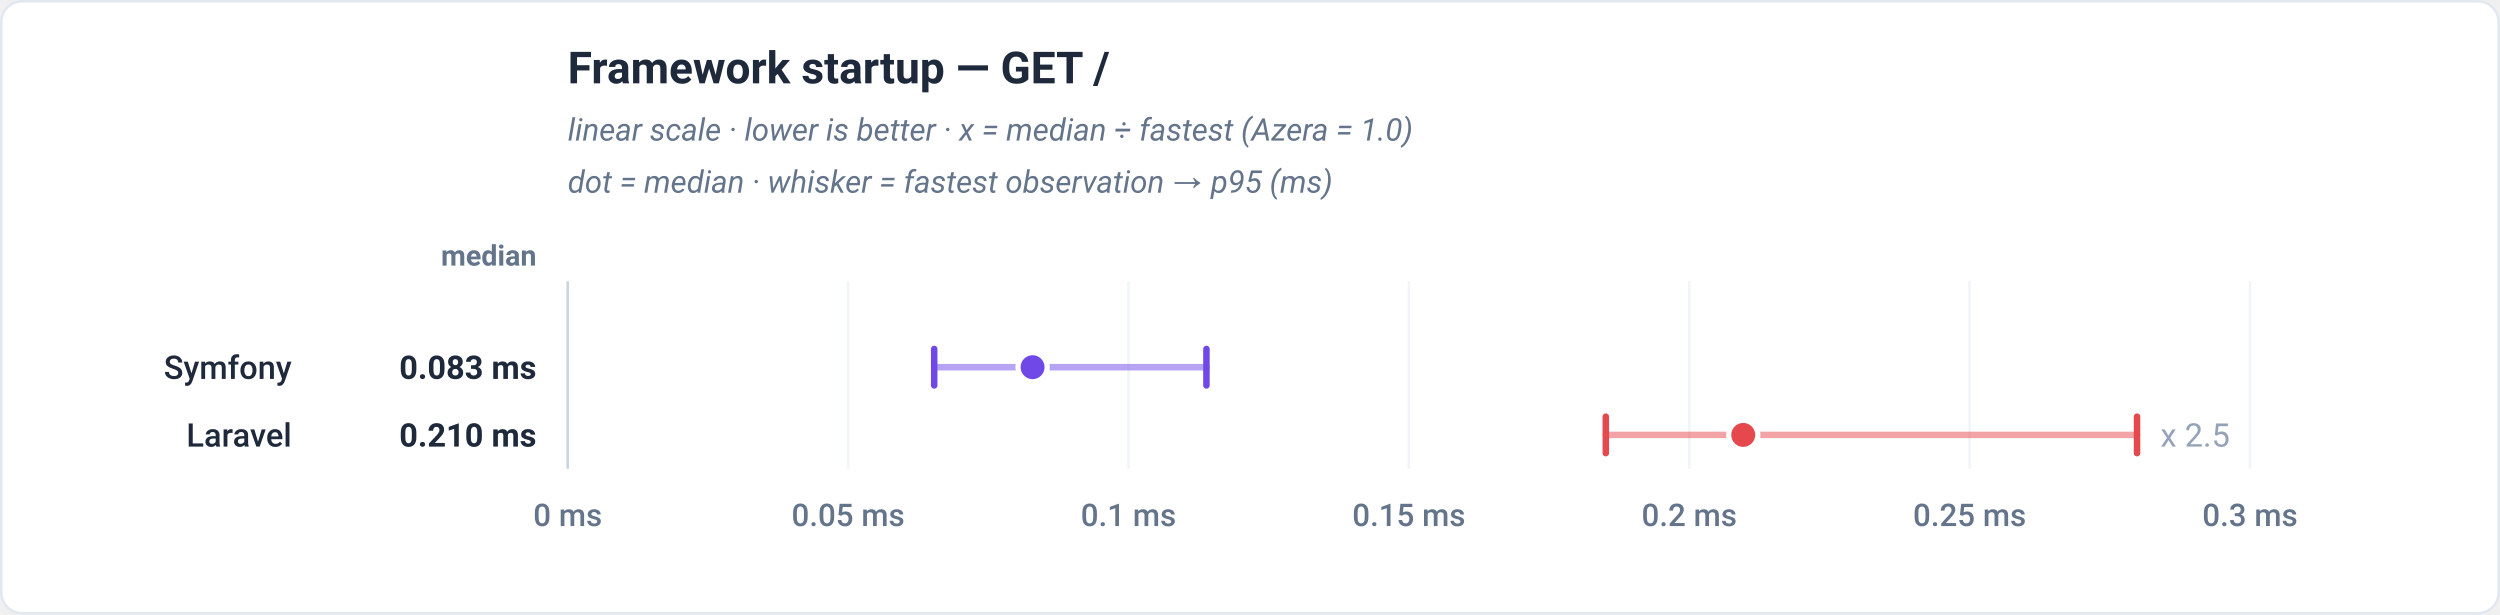
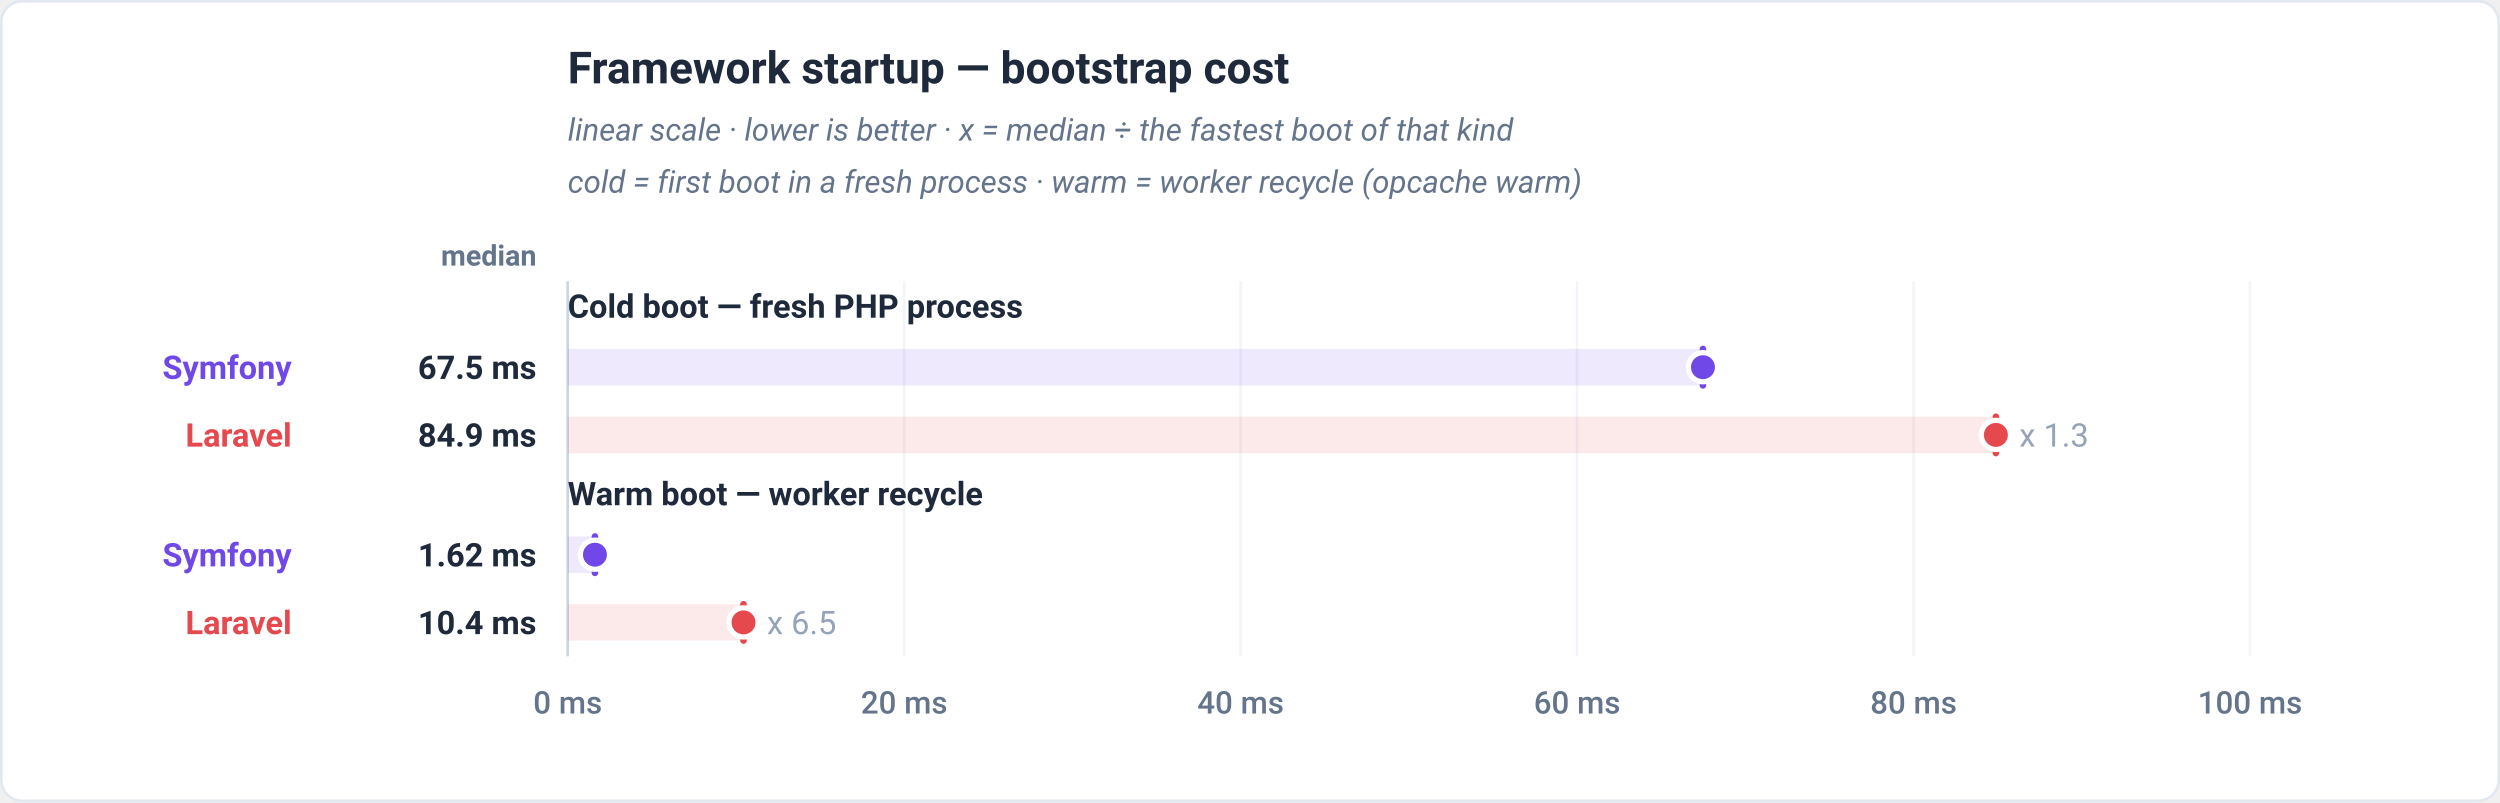
- <svg xmlns="http://www.w3.org/2000/svg" viewBox="0 0 960 236" width="960" height="236" role="img" font-family="-apple-system,BlinkMacSystemFont,'Segoe UI',Roboto,Helvetica,Arial,sans-serif">
-   <rect x="0.5" y="0.5" width="959" height="235" rx="8" fill="#ffffff" stroke="#e2e8f0" />
-   <text x="218" y="32" font-family="-apple-system,BlinkMacSystemFont,'Segoe UI',Roboto,Helvetica,Arial,sans-serif" font-size="17" font-weight="700" fill="#1e293b" text-anchor="start">Framework startup — GET /</text>
-   <text x="218" y="54" font-family="-apple-system,BlinkMacSystemFont,'Segoe UI',Roboto,Helvetica,Arial,sans-serif" font-size="12" font-weight="400" fill="#64748b" text-anchor="start" font-style="italic">linear scale · lower is better · x = median ÷ fastest (Azera = 1.0)</text>
-   <text x="218" y="74" font-family="-apple-system,BlinkMacSystemFont,'Segoe UI',Roboto,Helvetica,Arial,sans-serif" font-size="12" font-weight="400" fill="#64748b" text-anchor="start" font-style="italic">dot = median · whisker = fastest observation → p95 (ms)</text>
+ <svg xmlns="http://www.w3.org/2000/svg" viewBox="0 0 960 308" width="960" height="308" role="img" font-family="-apple-system,BlinkMacSystemFont,'Segoe UI',Roboto,Helvetica,Arial,sans-serif">
+   <rect x="0.5" y="0.5" width="959" height="307" rx="8" fill="#ffffff" stroke="#e2e8f0" />
+   <text x="218" y="32" font-family="-apple-system,BlinkMacSystemFont,'Segoe UI',Roboto,Helvetica,Arial,sans-serif" font-size="17" font-weight="700" fill="#1e293b" text-anchor="start">Framework startup — bootstrap cost</text>
+   <text x="218" y="54" font-family="-apple-system,BlinkMacSystemFont,'Segoe UI',Roboto,Helvetica,Arial,sans-serif" font-size="12" font-weight="400" fill="#64748b" text-anchor="start" font-style="italic">linear scale · lower is better · x = median ÷ the fastest boot of that kind</text>
+   <text x="218" y="74" font-family="-apple-system,BlinkMacSystemFont,'Segoe UI',Roboto,Helvetica,Arial,sans-serif" font-size="12" font-weight="400" fill="#64748b" text-anchor="start" font-style="italic">cold = first boot in a fresh process · warm = worker recycle (opcache warm)</text>
  <text x="206" y="102" font-family="-apple-system,BlinkMacSystemFont,'Segoe UI',Roboto,Helvetica,Arial,sans-serif" font-size="11" font-weight="600" fill="#64748b" text-anchor="end">median</text>
-   <line x1="218" y1="108" x2="218" y2="180" stroke="#f1f5f9" stroke-width="1" />
-   <text x="218" y="202" font-family="-apple-system,BlinkMacSystemFont,'Segoe UI',Roboto,Helvetica,Arial,sans-serif" font-size="12" font-weight="500" fill="#64748b" text-anchor="middle">0 ms</text>
-   <line x1="325.67" y1="108" x2="325.67" y2="180" stroke="#f1f5f9" stroke-width="1" />
-   <text x="325.67" y="202" font-family="-apple-system,BlinkMacSystemFont,'Segoe UI',Roboto,Helvetica,Arial,sans-serif" font-size="12" font-weight="500" fill="#64748b" text-anchor="middle">0.05 ms</text>
-   <line x1="433.33" y1="108" x2="433.33" y2="180" stroke="#f1f5f9" stroke-width="1" />
-   <text x="433.33" y="202" font-family="-apple-system,BlinkMacSystemFont,'Segoe UI',Roboto,Helvetica,Arial,sans-serif" font-size="12" font-weight="500" fill="#64748b" text-anchor="middle">0.1 ms</text>
-   <line x1="541" y1="108" x2="541" y2="180" stroke="#f1f5f9" stroke-width="1" />
-   <text x="541" y="202" font-family="-apple-system,BlinkMacSystemFont,'Segoe UI',Roboto,Helvetica,Arial,sans-serif" font-size="12" font-weight="500" fill="#64748b" text-anchor="middle">0.15 ms</text>
-   <line x1="648.67" y1="108" x2="648.67" y2="180" stroke="#f1f5f9" stroke-width="1" />
-   <text x="648.67" y="202" font-family="-apple-system,BlinkMacSystemFont,'Segoe UI',Roboto,Helvetica,Arial,sans-serif" font-size="12" font-weight="500" fill="#64748b" text-anchor="middle">0.2 ms</text>
-   <line x1="756.33" y1="108" x2="756.33" y2="180" stroke="#f1f5f9" stroke-width="1" />
-   <text x="756.33" y="202" font-family="-apple-system,BlinkMacSystemFont,'Segoe UI',Roboto,Helvetica,Arial,sans-serif" font-size="12" font-weight="500" fill="#64748b" text-anchor="middle">0.25 ms</text>
-   <line x1="864" y1="108" x2="864" y2="180" stroke="#f1f5f9" stroke-width="1" />
-   <text x="864" y="202" font-family="-apple-system,BlinkMacSystemFont,'Segoe UI',Roboto,Helvetica,Arial,sans-serif" font-size="12" font-weight="500" fill="#64748b" text-anchor="middle">0.3 ms</text>
-   <line x1="218" y1="108" x2="218" y2="180" stroke="#cbd5e1" stroke-width="1" />
-   <line x1="358.73" y1="141" x2="463.27" y2="141" stroke="#7048e8" stroke-width="2.5" stroke-linecap="round" stroke-opacity="0.5" />
-   <line x1="358.73" y1="134" x2="358.73" y2="148" stroke="#7048e8" stroke-width="2.5" stroke-linecap="round" />
-   <line x1="463.27" y1="134" x2="463.27" y2="148" stroke="#7048e8" stroke-width="2.5" stroke-linecap="round" />
-   <circle cx="396.51" cy="141" r="5.6" fill="#7048e8" stroke="#ffffff" stroke-width="2" />
-   <text x="112" y="145.5" font-family="-apple-system,BlinkMacSystemFont,'Segoe UI',Roboto,Helvetica,Arial,sans-serif" font-size="12.5" font-weight="500" fill="#1e293b" text-anchor="end">Symfony</text>
-   <text x="206" y="145.5" font-family="-apple-system,BlinkMacSystemFont,'Segoe UI',Roboto,Helvetica,Arial,sans-serif" font-size="12.5" font-weight="700" fill="#1e293b" text-anchor="end">0.083 ms</text>
-   <line x1="616.63" y1="167" x2="820.62" y2="167" stroke="#e5484d" stroke-width="2.5" stroke-linecap="round" stroke-opacity="0.5" />
-   <line x1="616.63" y1="160" x2="616.63" y2="174" stroke="#e5484d" stroke-width="2.5" stroke-linecap="round" />
-   <line x1="820.62" y1="160" x2="820.62" y2="174" stroke="#e5484d" stroke-width="2.5" stroke-linecap="round" />
-   <circle cx="669.4" cy="167" r="5.6" fill="#e5484d" stroke="#ffffff" stroke-width="2" />
-   <text x="829.62" y="171.5" font-family="-apple-system,BlinkMacSystemFont,'Segoe UI',Roboto,Helvetica,Arial,sans-serif" font-size="12.5" font-weight="400" fill="#94a3b8" text-anchor="start" stroke="#ffffff" stroke-width="3" paint-order="stroke" stroke-linejoin="round">x 2.5</text>
-   <text x="112" y="171.5" font-family="-apple-system,BlinkMacSystemFont,'Segoe UI',Roboto,Helvetica,Arial,sans-serif" font-size="12.5" font-weight="500" fill="#1e293b" text-anchor="end">Laravel</text>
-   <text x="206" y="171.5" font-family="-apple-system,BlinkMacSystemFont,'Segoe UI',Roboto,Helvetica,Arial,sans-serif" font-size="12.5" font-weight="700" fill="#1e293b" text-anchor="end">0.210 ms</text>
+   <line x1="218" y1="108" x2="218" y2="252" stroke="#f1f5f9" stroke-width="1" />
+   <text x="218" y="274" font-family="-apple-system,BlinkMacSystemFont,'Segoe UI',Roboto,Helvetica,Arial,sans-serif" font-size="12" font-weight="500" fill="#64748b" text-anchor="middle">0 ms</text>
+   <line x1="347.2" y1="108" x2="347.2" y2="252" stroke="#f1f5f9" stroke-width="1" />
+   <text x="347.2" y="274" font-family="-apple-system,BlinkMacSystemFont,'Segoe UI',Roboto,Helvetica,Arial,sans-serif" font-size="12" font-weight="500" fill="#64748b" text-anchor="middle">20 ms</text>
+   <line x1="476.4" y1="108" x2="476.4" y2="252" stroke="#f1f5f9" stroke-width="1" />
+   <text x="476.4" y="274" font-family="-apple-system,BlinkMacSystemFont,'Segoe UI',Roboto,Helvetica,Arial,sans-serif" font-size="12" font-weight="500" fill="#64748b" text-anchor="middle">40 ms</text>
+   <line x1="605.6" y1="108" x2="605.6" y2="252" stroke="#f1f5f9" stroke-width="1" />
+   <text x="605.6" y="274" font-family="-apple-system,BlinkMacSystemFont,'Segoe UI',Roboto,Helvetica,Arial,sans-serif" font-size="12" font-weight="500" fill="#64748b" text-anchor="middle">60 ms</text>
+   <line x1="734.8" y1="108" x2="734.8" y2="252" stroke="#f1f5f9" stroke-width="1" />
+   <text x="734.8" y="274" font-family="-apple-system,BlinkMacSystemFont,'Segoe UI',Roboto,Helvetica,Arial,sans-serif" font-size="12" font-weight="500" fill="#64748b" text-anchor="middle">80 ms</text>
+   <line x1="864" y1="108" x2="864" y2="252" stroke="#f1f5f9" stroke-width="1" />
+   <text x="864" y="274" font-family="-apple-system,BlinkMacSystemFont,'Segoe UI',Roboto,Helvetica,Arial,sans-serif" font-size="12" font-weight="500" fill="#64748b" text-anchor="middle">100 ms</text>
+   <line x1="218" y1="108" x2="218" y2="252" stroke="#cbd5e1" stroke-width="1" />
+   <text x="218" y="122" font-family="-apple-system,BlinkMacSystemFont,'Segoe UI',Roboto,Helvetica,Arial,sans-serif" font-size="12.5" font-weight="700" fill="#1e293b" text-anchor="start">Cold boot — fresh PHP process</text>
+   <rect x="218" y="134" width="435.93" height="14" fill="#7048e8" fill-opacity="0.12" />
+   <line x1="653.93" y1="141" x2="653.93" y2="141" stroke="#7048e8" stroke-width="2.5" stroke-linecap="round" opacity="0.5" />
+   <line x1="653.93" y1="134" x2="653.93" y2="148" stroke="#7048e8" stroke-width="2.5" stroke-linecap="round" />
+   <circle cx="653.93" cy="141" r="5.6" fill="#7048e8" stroke="#ffffff" stroke-width="2" />
+   <text x="112" y="145.5" font-family="-apple-system,BlinkMacSystemFont,'Segoe UI',Roboto,Helvetica,Arial,sans-serif" font-size="12.5" font-weight="700" fill="#7048e8" text-anchor="end">Symfony</text>
+   <text x="206" y="145.5" font-family="-apple-system,BlinkMacSystemFont,'Segoe UI',Roboto,Helvetica,Arial,sans-serif" font-size="12.5" font-weight="700" fill="#1e293b" text-anchor="end">67.5 ms</text>
+   <rect x="218" y="160" width="548.41" height="14" fill="#e5484d" fill-opacity="0.12" />
+   <line x1="766.41" y1="167" x2="766.41" y2="167" stroke="#e5484d" stroke-width="2.5" stroke-linecap="round" opacity="0.5" />
+   <line x1="766.41" y1="160" x2="766.41" y2="174" stroke="#e5484d" stroke-width="2.5" stroke-linecap="round" />
+   <circle cx="766.41" cy="167" r="5.6" fill="#e5484d" stroke="#ffffff" stroke-width="2" />
+   <text x="775.41" y="171.5" font-family="-apple-system,BlinkMacSystemFont,'Segoe UI',Roboto,Helvetica,Arial,sans-serif" font-size="12.5" font-weight="400" fill="#94a3b8" text-anchor="start" stroke="#ffffff" stroke-width="3" paint-order="stroke" stroke-linejoin="round">x 1.3</text>
+   <text x="112" y="171.5" font-family="-apple-system,BlinkMacSystemFont,'Segoe UI',Roboto,Helvetica,Arial,sans-serif" font-size="12.5" font-weight="700" fill="#e5484d" text-anchor="end">Laravel</text>
+   <text x="206" y="171.5" font-family="-apple-system,BlinkMacSystemFont,'Segoe UI',Roboto,Helvetica,Arial,sans-serif" font-size="12.5" font-weight="700" fill="#1e293b" text-anchor="end">84.9 ms</text>
+   <text x="218" y="194" font-family="-apple-system,BlinkMacSystemFont,'Segoe UI',Roboto,Helvetica,Arial,sans-serif" font-size="12.5" font-weight="700" fill="#1e293b" text-anchor="start">Warm boot — worker recycle</text>
+   <rect x="218" y="206" width="10.45" height="14" fill="#7048e8" fill-opacity="0.12" />
+   <line x1="228.45" y1="213" x2="228.45" y2="213" stroke="#7048e8" stroke-width="2.5" stroke-linecap="round" opacity="0.5" />
+   <line x1="228.45" y1="206" x2="228.45" y2="220" stroke="#7048e8" stroke-width="2.5" stroke-linecap="round" />
+   <circle cx="228.45" cy="213" r="5.6" fill="#7048e8" stroke="#ffffff" stroke-width="2" />
+   <text x="112" y="217.5" font-family="-apple-system,BlinkMacSystemFont,'Segoe UI',Roboto,Helvetica,Arial,sans-serif" font-size="12.5" font-weight="700" fill="#7048e8" text-anchor="end">Symfony</text>
+   <text x="206" y="217.5" font-family="-apple-system,BlinkMacSystemFont,'Segoe UI',Roboto,Helvetica,Arial,sans-serif" font-size="12.5" font-weight="700" fill="#1e293b" text-anchor="end">1.62 ms</text>
+   <rect x="218" y="232" width="67.5" height="14" fill="#e5484d" fill-opacity="0.12" />
+   <line x1="285.5" y1="239" x2="285.5" y2="239" stroke="#e5484d" stroke-width="2.5" stroke-linecap="round" opacity="0.5" />
+   <line x1="285.5" y1="232" x2="285.5" y2="246" stroke="#e5484d" stroke-width="2.5" stroke-linecap="round" />
+   <circle cx="285.5" cy="239" r="5.6" fill="#e5484d" stroke="#ffffff" stroke-width="2" />
+   <text x="294.5" y="243.5" font-family="-apple-system,BlinkMacSystemFont,'Segoe UI',Roboto,Helvetica,Arial,sans-serif" font-size="12.5" font-weight="400" fill="#94a3b8" text-anchor="start" stroke="#ffffff" stroke-width="3" paint-order="stroke" stroke-linejoin="round">x 6.5</text>
+   <text x="112" y="243.5" font-family="-apple-system,BlinkMacSystemFont,'Segoe UI',Roboto,Helvetica,Arial,sans-serif" font-size="12.5" font-weight="700" fill="#e5484d" text-anchor="end">Laravel</text>
+   <text x="206" y="243.5" font-family="-apple-system,BlinkMacSystemFont,'Segoe UI',Roboto,Helvetica,Arial,sans-serif" font-size="12.5" font-weight="700" fill="#1e293b" text-anchor="end">10.4 ms</text>
</svg>
